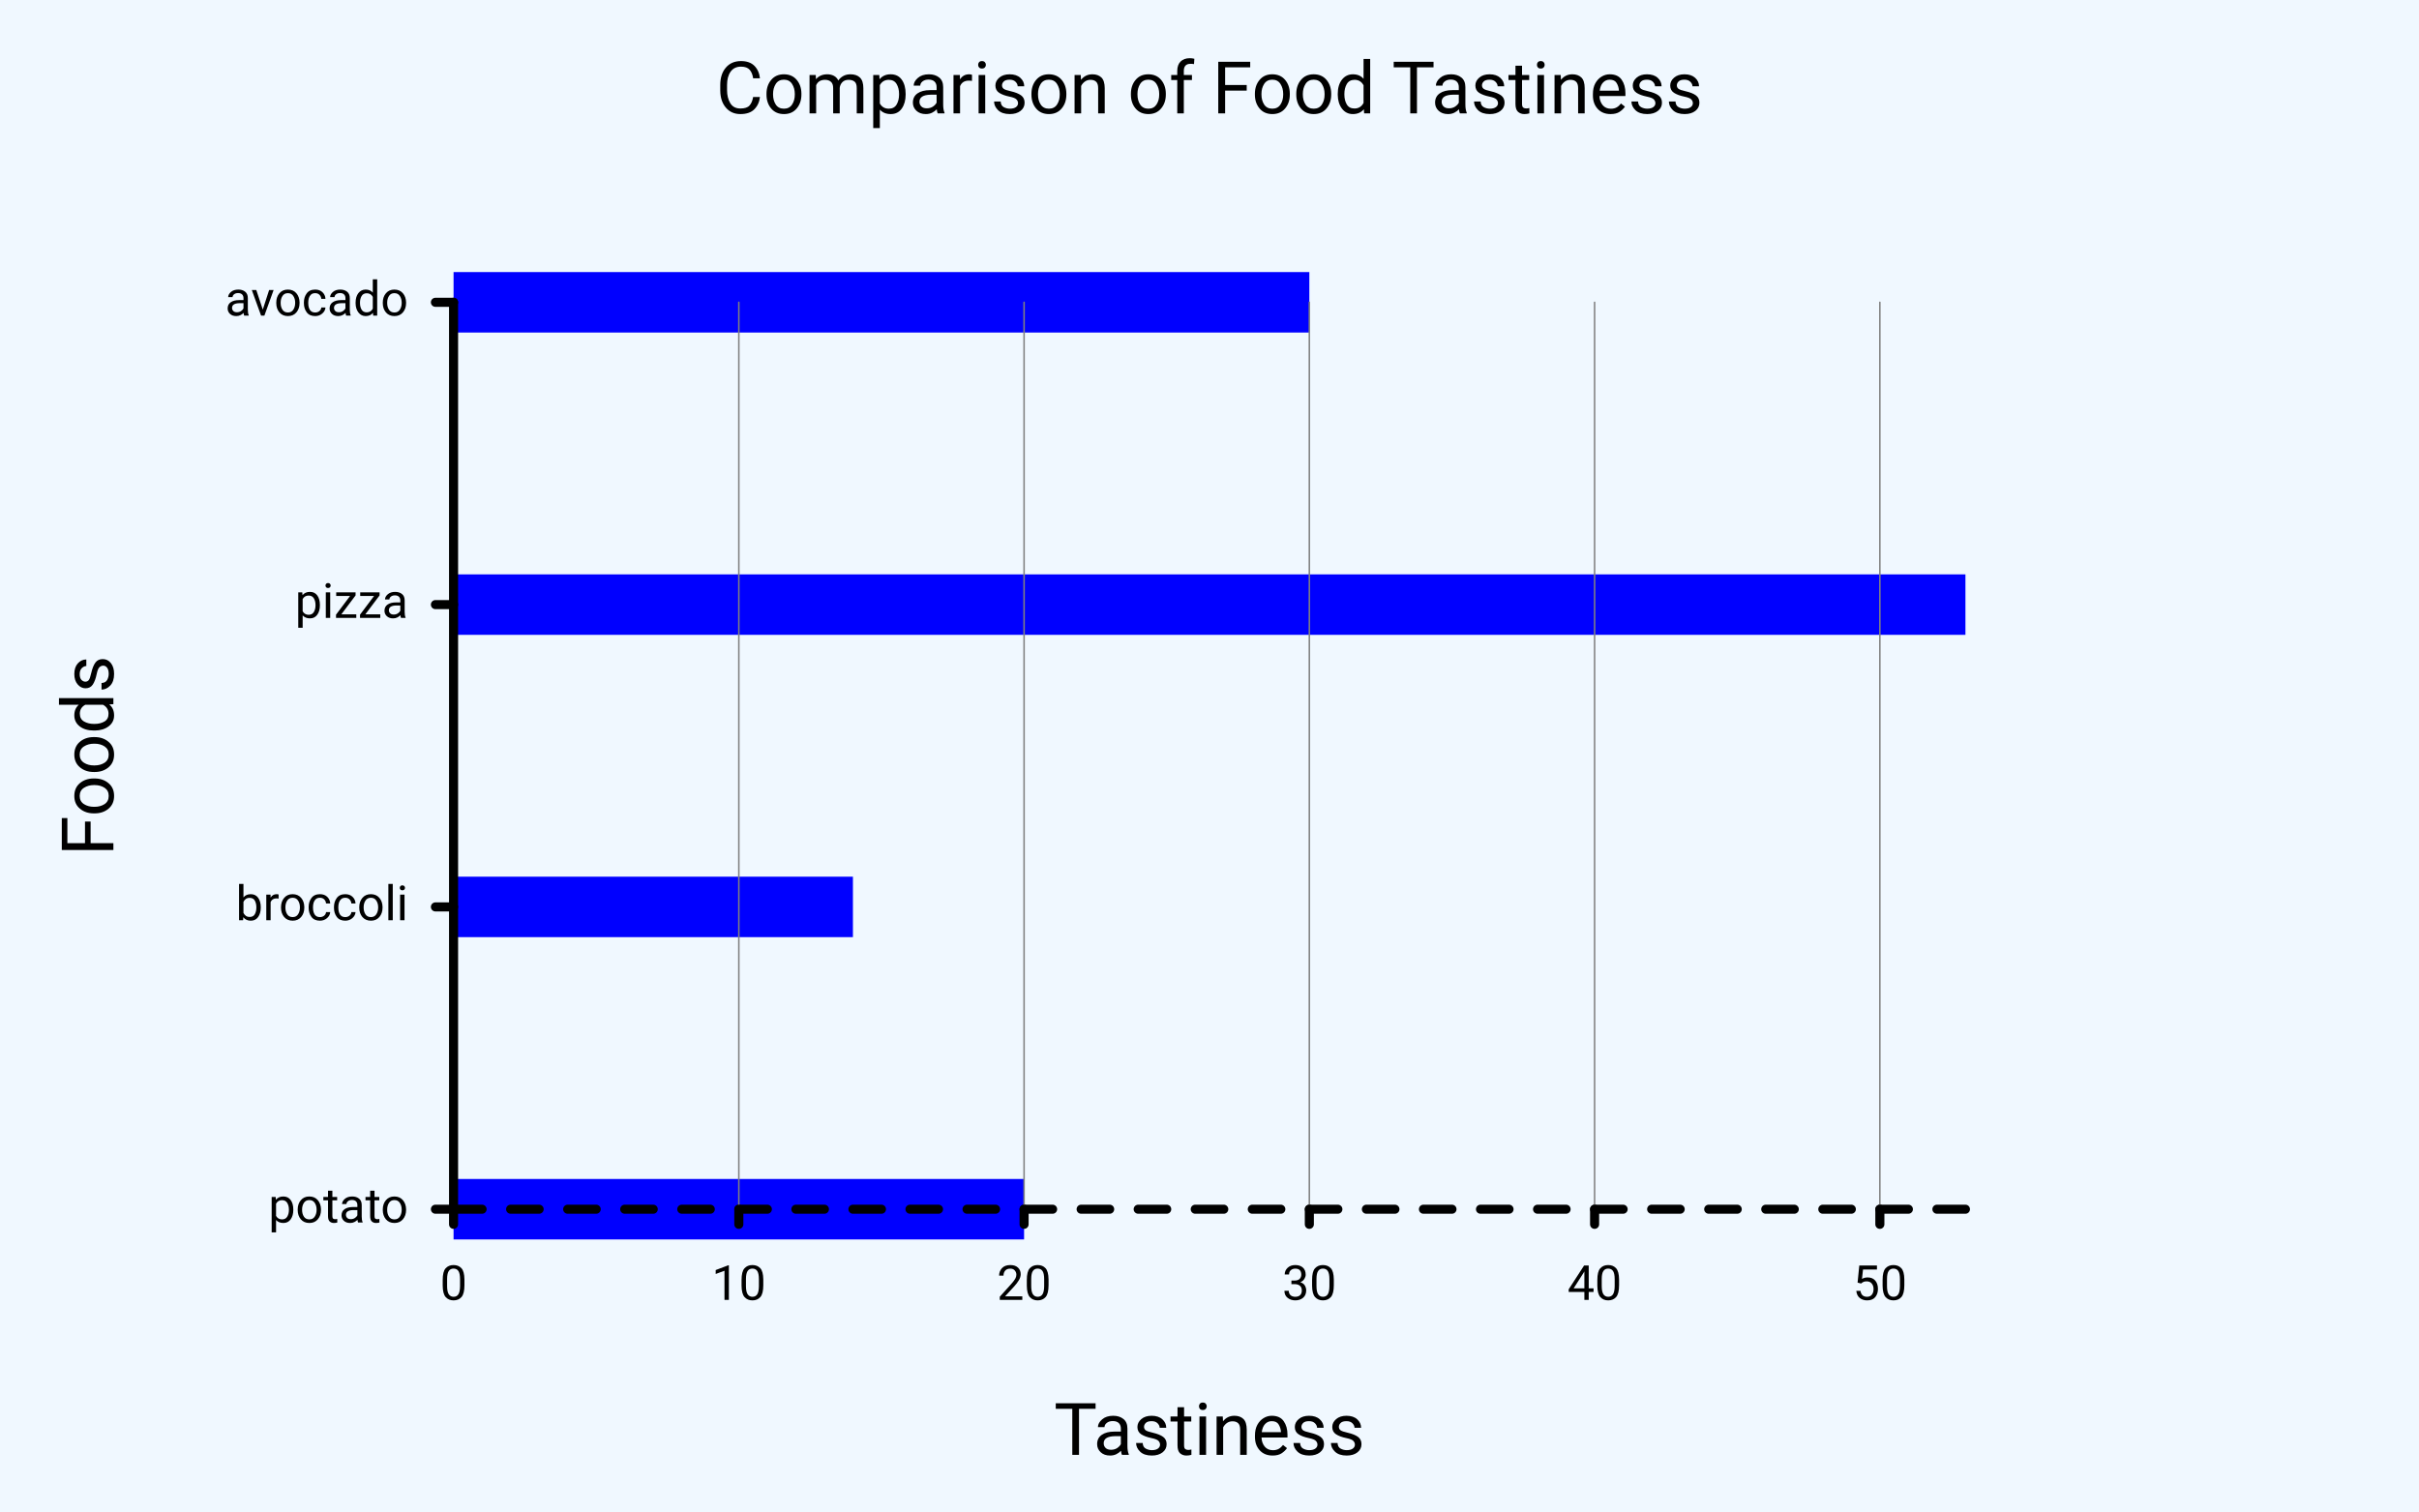
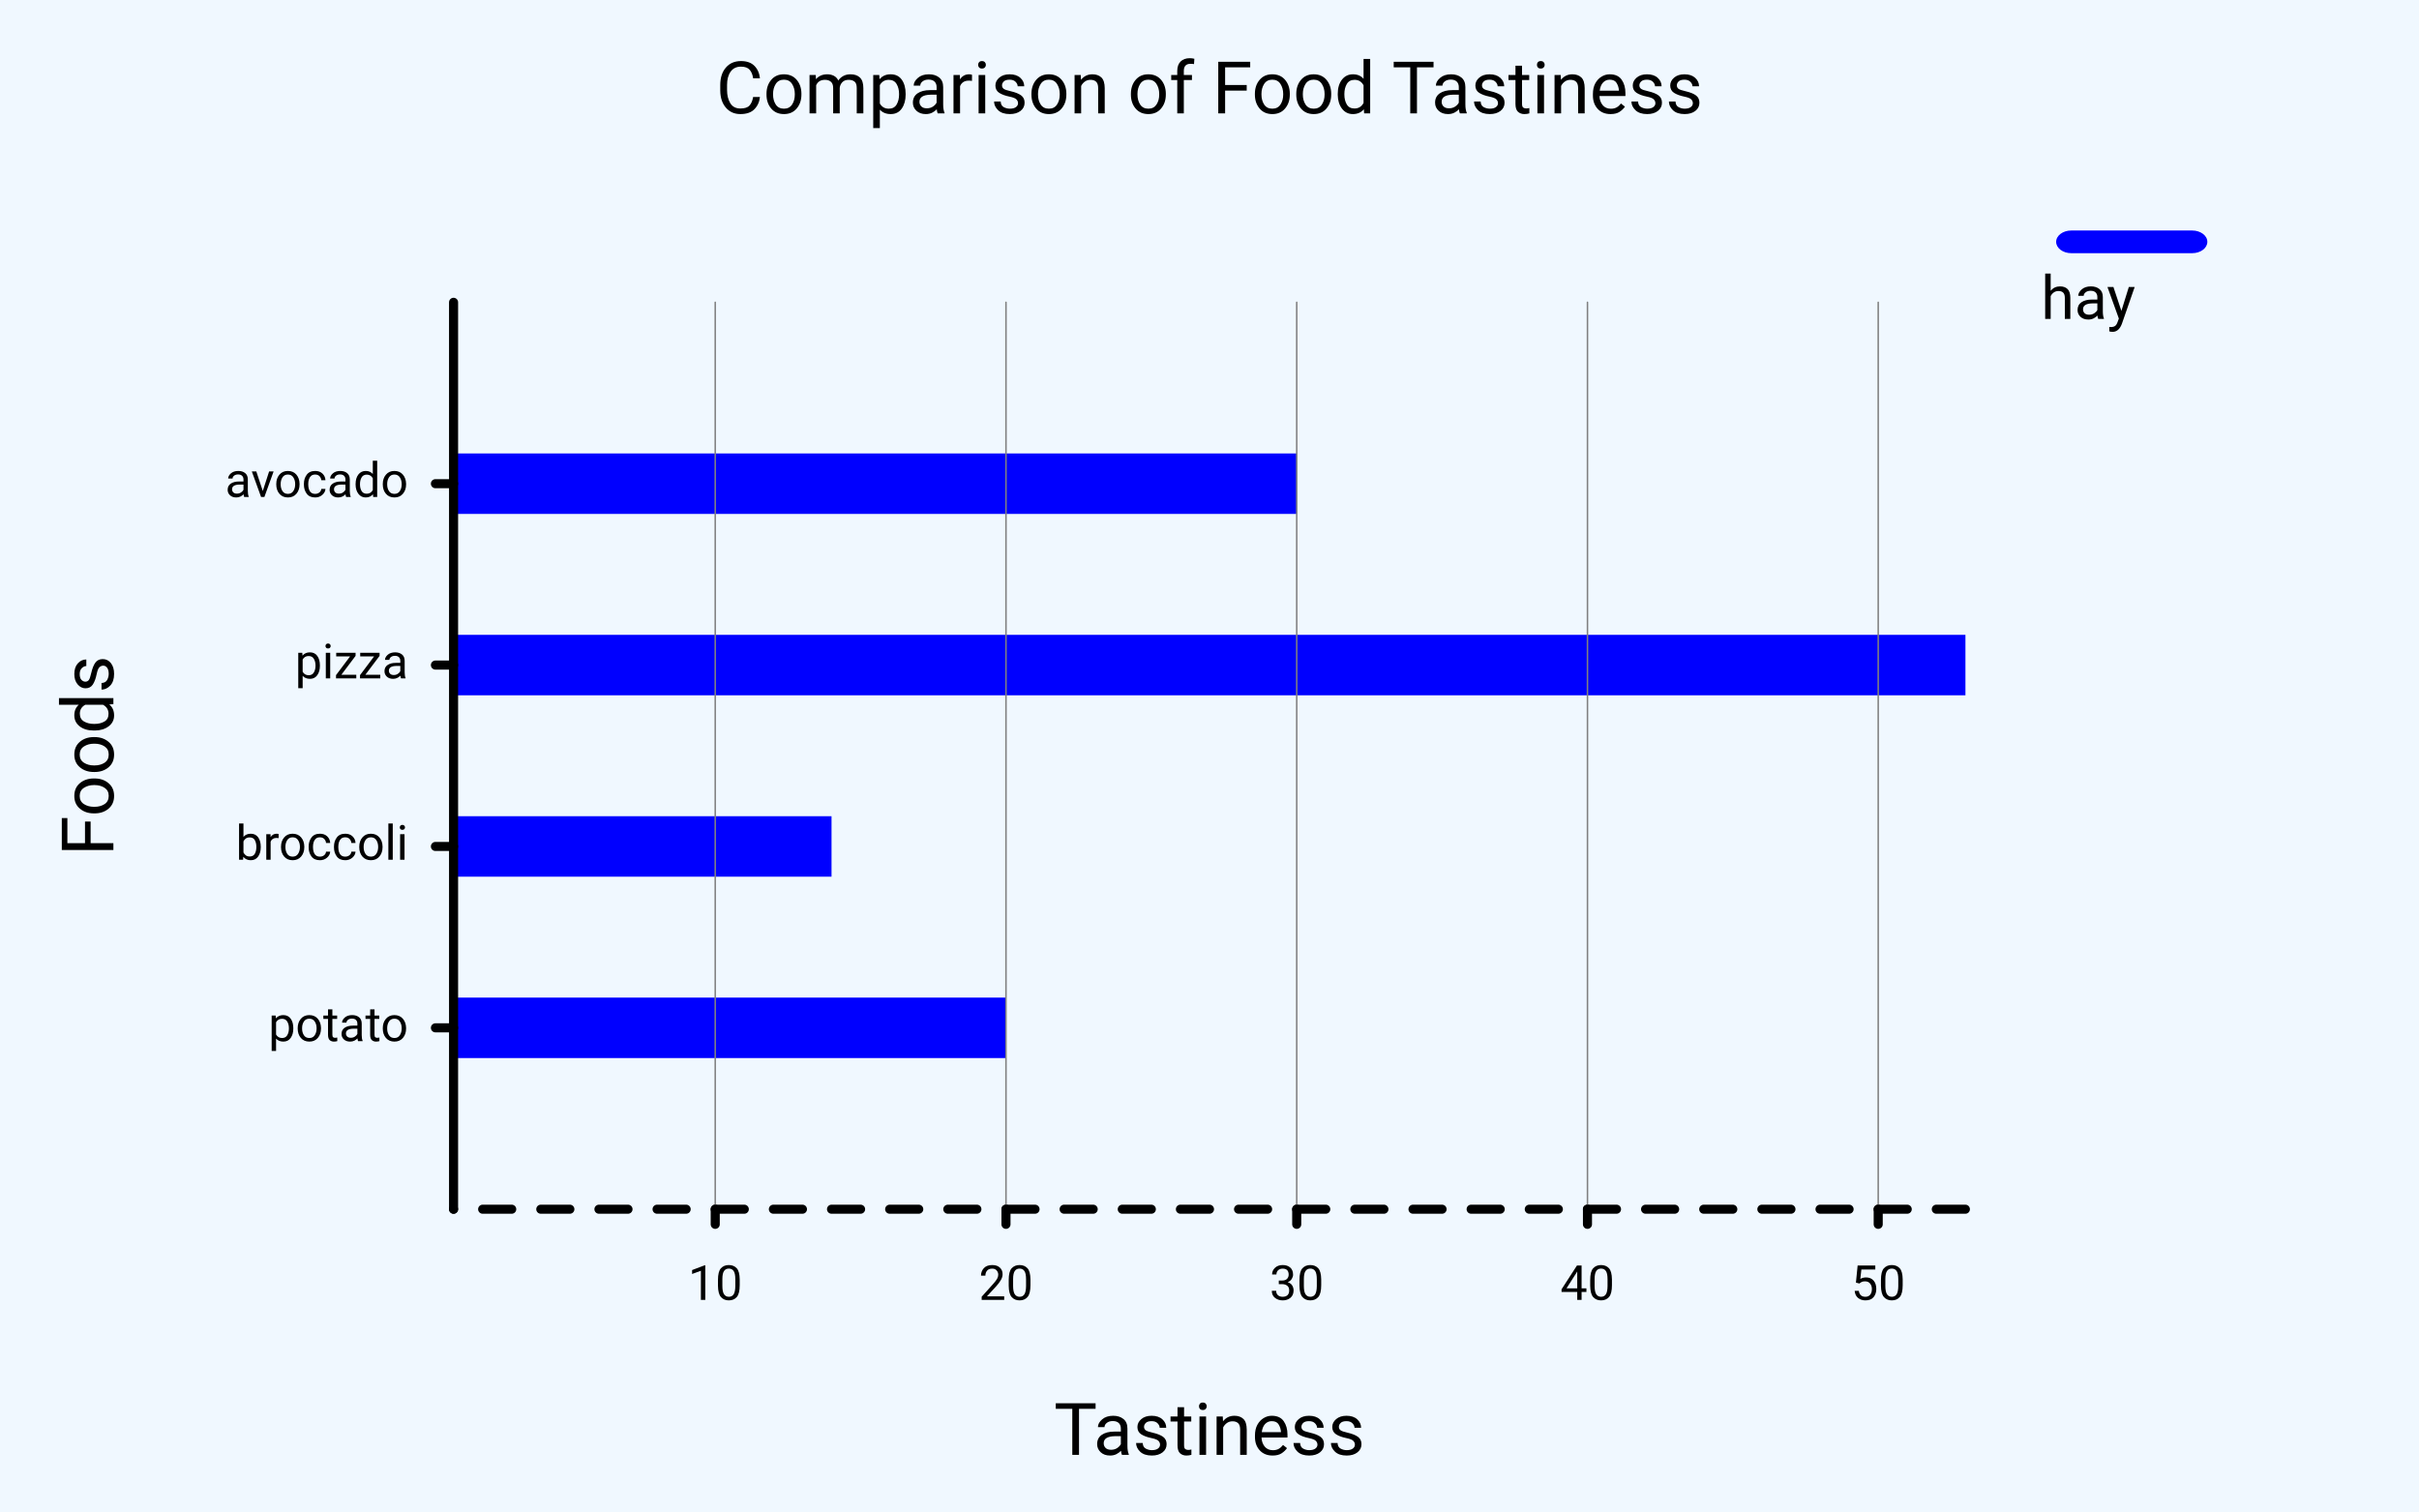
<svg xmlns="http://www.w3.org/2000/svg" class="poloto" width="800" height="500" viewBox="0 0 800 500">
  <style>.poloto{stroke-linecap:round;stroke-linejoin:round;font-family:Roboto,sans-serif;font-size:16px;}.poloto_background{fill:AliceBlue;}.poloto_scatter{stroke-width:7}.poloto_tick_line{stroke:gray;stroke-width:0.5}.poloto_line{stroke-width:2}.poloto_text{fill: black;}.poloto_axis_lines{stroke: black;stroke-width:3;fill:none;stroke-dasharray:none}.poloto_title{font-size:24px;dominant-baseline:start;text-anchor:middle;}.poloto_xname{font-size:24px;dominant-baseline:start;text-anchor:middle;}.poloto_yname{font-size:24px;dominant-baseline:start;text-anchor:middle;}.poloto_legend_text{font-size:20px;dominant-baseline:middle;text-anchor:start;}.poloto0stroke{stroke:blue;}.poloto1stroke{stroke:red;}.poloto2stroke{stroke:green;}.poloto3stroke{stroke:gold;}.poloto4stroke{stroke:aqua;}.poloto5stroke{stroke:lime;}.poloto6stroke{stroke:orange;}.poloto7stroke{stroke:chocolate;}.poloto0fill{fill:blue;}.poloto1fill{fill:red;}.poloto2fill{fill:green;}.poloto3fill{fill:gold;}.poloto4fill{fill:aqua;}.poloto5fill{fill:lime;}.poloto6fill{fill:orange;}.poloto7fill{fill:chocolate;}</style>
  <circle r="1e5" class="poloto_background" />
-   <text class="poloto_text poloto_legend_text" x="675" y="100" />
+   <text class="poloto_text poloto_legend_text" x="675" y="100">hay</text>
+   <rect class="poloto_histo poloto_legend_icon poloto0fill poloto0legend" x="680" y="76.25" width="50" height="7.5" rx="5" ry="5" />
  <g class="poloto_histo poloto0fill">
-     <rect x="150.00" y="390.00" width="188.679" height="20" />
-     <rect x="150.00" y="290.00" width="132.075" height="20" />
-     <rect x="150.00" y="190.00" width="500" height="20" />
-     <rect x="150.00" y="90.00" width="283.019" height="20" />
+     <rect x="150.00" y="330.00" width="182.692" height="20" />
+     <rect x="150.00" y="270.00" width="125" height="20" />
+     <rect x="150.00" y="210.00" width="500" height="20" />
+     <rect x="150.00" y="150.00" width="278.846" height="20" />
  </g>
  <text class="poloto_labels poloto_text poloto_title" x="400" y="37.5">Comparison of Food Tastiness</text>
  <text class="poloto_labels poloto_text poloto_xname" x="400" y="481.25">Tastiness</text>
  <text class="poloto_labels poloto_text poloto_yname" transform="rotate(-90,37.5,250)" x="37.5" y="250">Foods</text>
  <text class="poloto_tick_labels poloto_text" dominant-baseline="middle" text-anchor="start" x="440" y="70" />
-   <line class="poloto_axis_lines" stroke="black" x1="150" x2="150" y1="400" y2="405" />
-   <line class="poloto_tick_line" stroke="black" x1="150" x2="150" y1="400" y2="100" />
-   <text class="poloto_tick_labels poloto_text" dominant-baseline="start" text-anchor="middle" x="150" y="430">0</text>
-   <line class="poloto_axis_lines" stroke="black" x1="244.34" x2="244.34" y1="400" y2="405" />
-   <line class="poloto_tick_line" stroke="black" x1="244.34" x2="244.34" y1="400" y2="100" />
-   <text class="poloto_tick_labels poloto_text" dominant-baseline="start" text-anchor="middle" x="244.34" y="430">10</text>
-   <line class="poloto_axis_lines" stroke="black" x1="338.679" x2="338.679" y1="400" y2="405" />
-   <line class="poloto_tick_line" stroke="black" x1="338.679" x2="338.679" y1="400" y2="100" />
-   <text class="poloto_tick_labels poloto_text" dominant-baseline="start" text-anchor="middle" x="338.679" y="430">20</text>
-   <line class="poloto_axis_lines" stroke="black" x1="433.019" x2="433.019" y1="400" y2="405" />
-   <line class="poloto_tick_line" stroke="black" x1="433.019" x2="433.019" y1="400" y2="100" />
-   <text class="poloto_tick_labels poloto_text" dominant-baseline="start" text-anchor="middle" x="433.019" y="430">30</text>
-   <line class="poloto_axis_lines" stroke="black" x1="527.358" x2="527.358" y1="400" y2="405" />
-   <line class="poloto_tick_line" stroke="black" x1="527.358" x2="527.358" y1="400" y2="100" />
-   <text class="poloto_tick_labels poloto_text" dominant-baseline="start" text-anchor="middle" x="527.358" y="430">40</text>
-   <line class="poloto_axis_lines" stroke="black" x1="621.698" x2="621.698" y1="400" y2="405" />
-   <line class="poloto_tick_line" stroke="black" x1="621.698" x2="621.698" y1="400" y2="100" />
-   <text class="poloto_tick_labels poloto_text" dominant-baseline="start" text-anchor="middle" x="621.698" y="430">50</text>
+   <line class="poloto_axis_lines" stroke="black" x1="236.538" x2="236.538" y1="400" y2="405" />
+   <line class="poloto_tick_line" stroke="black" x1="236.538" x2="236.538" y1="400" y2="100" />
+   <text class="poloto_tick_labels poloto_text" dominant-baseline="start" text-anchor="middle" x="236.538" y="430">10</text>
+   <line class="poloto_axis_lines" stroke="black" x1="332.692" x2="332.692" y1="400" y2="405" />
+   <line class="poloto_tick_line" stroke="black" x1="332.692" x2="332.692" y1="400" y2="100" />
+   <text class="poloto_tick_labels poloto_text" dominant-baseline="start" text-anchor="middle" x="332.692" y="430">20</text>
+   <line class="poloto_axis_lines" stroke="black" x1="428.846" x2="428.846" y1="400" y2="405" />
+   <line class="poloto_tick_line" stroke="black" x1="428.846" x2="428.846" y1="400" y2="100" />
+   <text class="poloto_tick_labels poloto_text" dominant-baseline="start" text-anchor="middle" x="428.846" y="430">30</text>
+   <line class="poloto_axis_lines" stroke="black" x1="525" x2="525" y1="400" y2="405" />
+   <line class="poloto_tick_line" stroke="black" x1="525" x2="525" y1="400" y2="100" />
+   <text class="poloto_tick_labels poloto_text" dominant-baseline="start" text-anchor="middle" x="525" y="430">40</text>
+   <line class="poloto_axis_lines" stroke="black" x1="621.154" x2="621.154" y1="400" y2="405" />
+   <line class="poloto_tick_line" stroke="black" x1="621.154" x2="621.154" y1="400" y2="100" />
+   <text class="poloto_tick_labels poloto_text" dominant-baseline="start" text-anchor="middle" x="621.154" y="430">50</text>
  <text class="poloto_tick_labels poloto_text" dominant-baseline="middle" text-anchor="start" x="150" y="70" />
-   <line class="poloto_axis_lines" stroke="black" x1="150" x2="144" y1="400" y2="400" />
-   <text class="poloto_tick_labels poloto_text" dominant-baseline="middle" text-anchor="end" x="135" y="400">potato</text>
-   <line class="poloto_axis_lines" stroke="black" x1="150" x2="144" y1="300" y2="300" />
-   <text class="poloto_tick_labels poloto_text" dominant-baseline="middle" text-anchor="end" x="135" y="300">broccoli</text>
-   <line class="poloto_axis_lines" stroke="black" x1="150" x2="144" y1="200" y2="200" />
-   <text class="poloto_tick_labels poloto_text" dominant-baseline="middle" text-anchor="end" x="135" y="200">pizza</text>
-   <line class="poloto_axis_lines" stroke="black" x1="150" x2="144" y1="100" y2="100" />
-   <text class="poloto_tick_labels poloto_text" dominant-baseline="middle" text-anchor="end" x="135" y="100">avocado</text>
-   <path stroke="black" fill="none" class="poloto_axis_lines" style="stroke-dasharray:9.434;stroke-dashoffset:-0;" d=" M 150 400 L 650 400" />
+   <line class="poloto_axis_lines" stroke="black" x1="150" x2="144" y1="340" y2="340" />
+   <text class="poloto_tick_labels poloto_text" dominant-baseline="middle" text-anchor="end" x="135" y="340">potato</text>
+   <line class="poloto_axis_lines" stroke="black" x1="150" x2="144" y1="280" y2="280" />
+   <text class="poloto_tick_labels poloto_text" dominant-baseline="middle" text-anchor="end" x="135" y="280">broccoli</text>
+   <line class="poloto_axis_lines" stroke="black" x1="150" x2="144" y1="220" y2="220" />
+   <text class="poloto_tick_labels poloto_text" dominant-baseline="middle" text-anchor="end" x="135" y="220">pizza</text>
+   <line class="poloto_axis_lines" stroke="black" x1="150" x2="144" y1="160" y2="160" />
+   <text class="poloto_tick_labels poloto_text" dominant-baseline="middle" text-anchor="end" x="135" y="160">avocado</text>
+   <path stroke="black" fill="none" class="poloto_axis_lines" style="stroke-dasharray:9.615;stroke-dashoffset:-86.538;" d=" M 150 400 L 650 400" />
  <path stroke="black" fill="none" class="poloto_axis_lines" d=" M 150 400 L 150 100" />
</svg>
